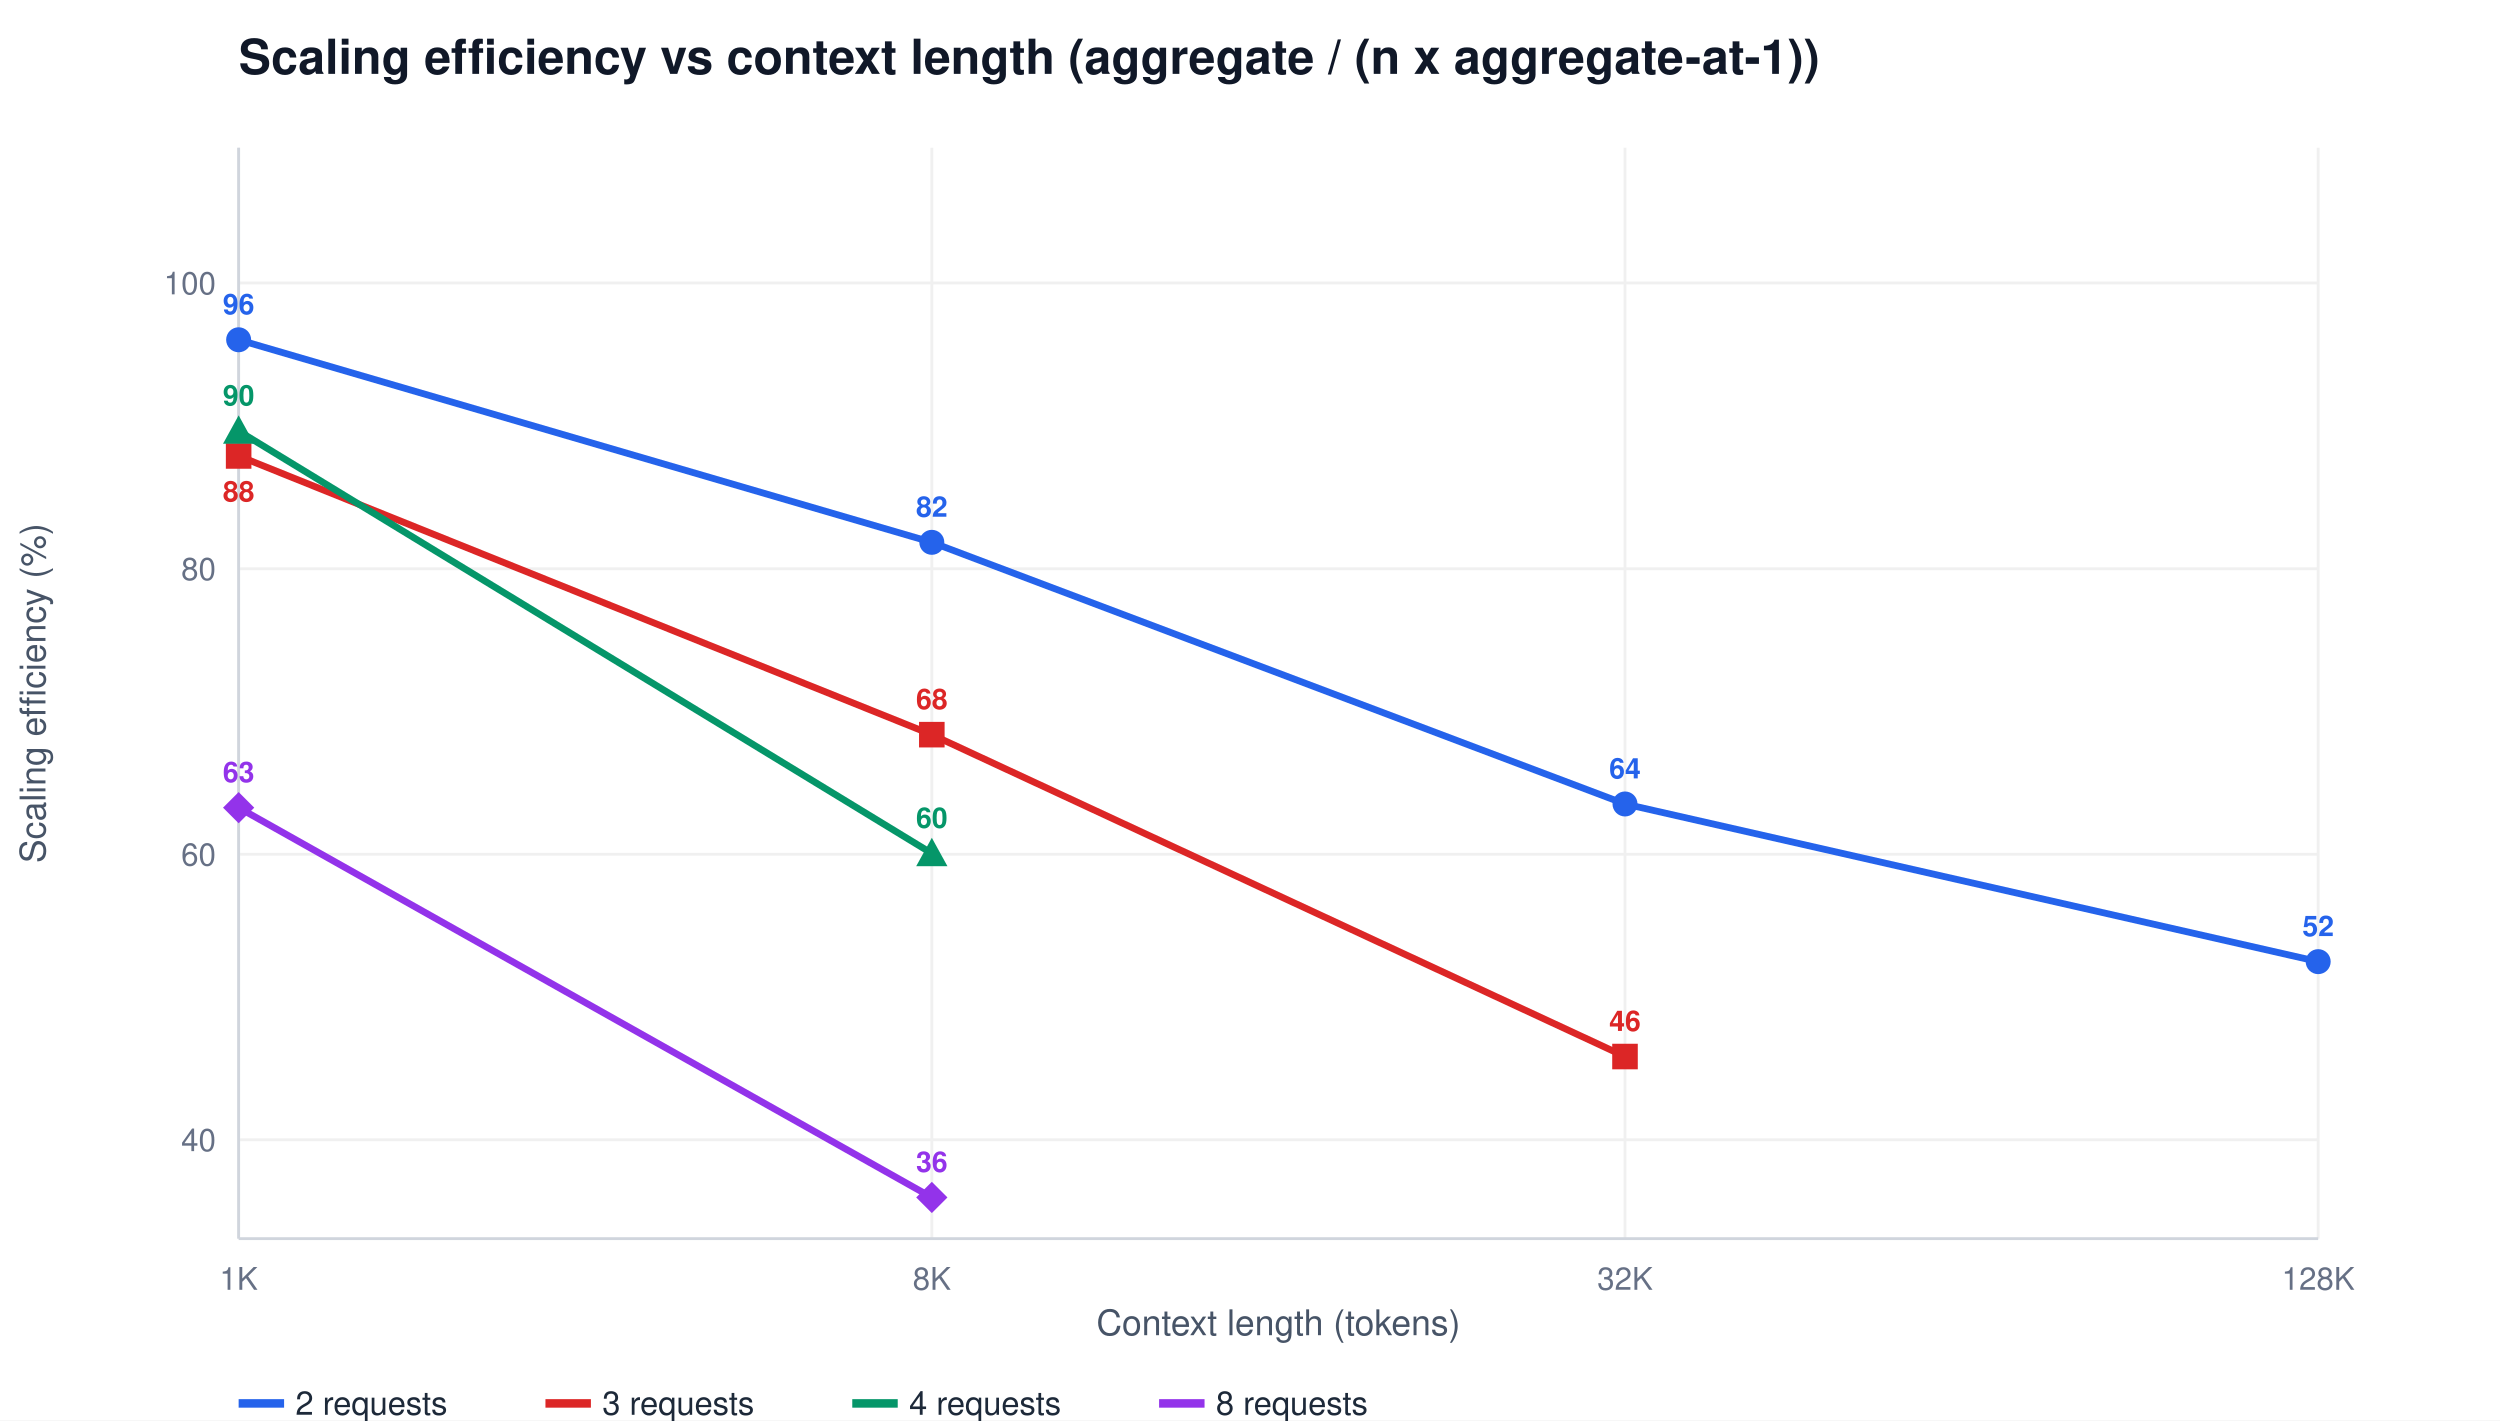
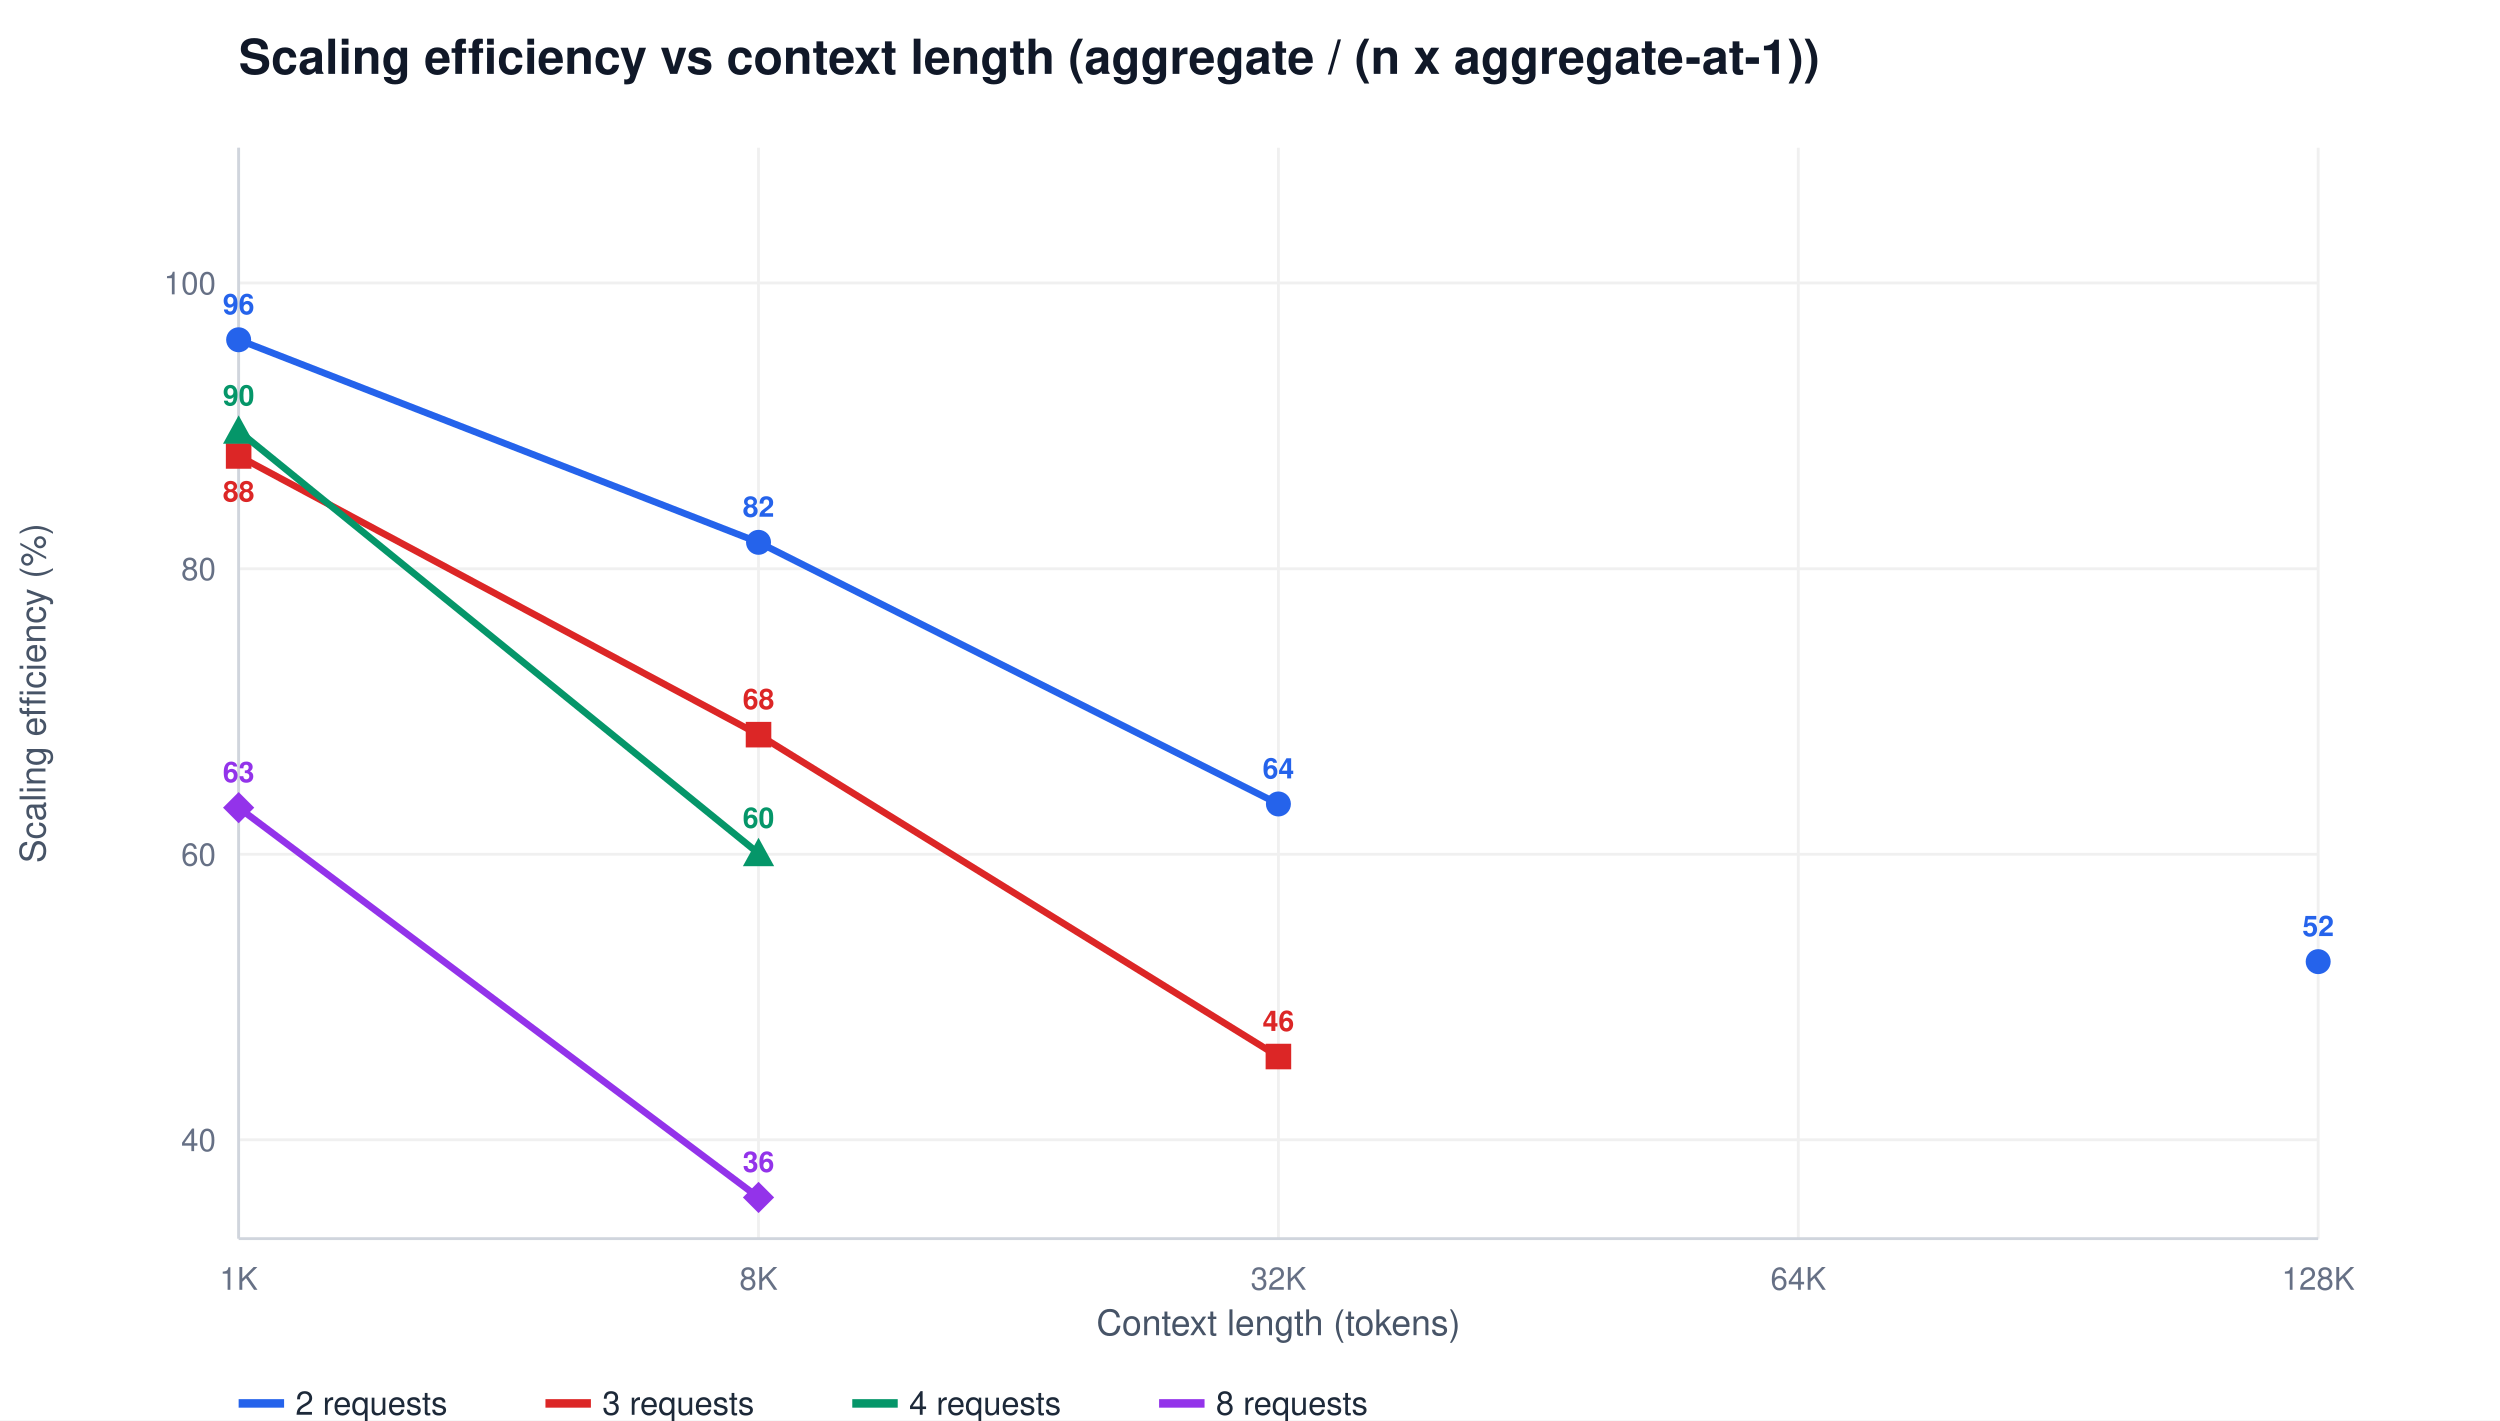
<svg xmlns="http://www.w3.org/2000/svg" width="880" height="500" viewBox="0 0 880 500" font-family="Segoe UI, Helvetica, Arial, sans-serif">
  <rect width="880" height="500" fill="#ffffff" />
  <text x="84" y="26" font-size="17" font-weight="600" fill="#101828">Scaling efficiency vs context length (aggregate / (n x aggregate-at-1))</text>
  <line x1="84" y1="401.2" x2="816" y2="401.2" stroke="#f0f0f0" stroke-width="1" />
  <text x="76" y="405.2" font-size="11" fill="#667085" text-anchor="end">40</text>
  <line x1="84" y1="300.7" x2="816" y2="300.7" stroke="#f0f0f0" stroke-width="1" />
  <text x="76" y="304.7" font-size="11" fill="#667085" text-anchor="end">60</text>
  <line x1="84" y1="200.2" x2="816" y2="200.2" stroke="#f0f0f0" stroke-width="1" />
  <text x="76" y="204.2" font-size="11" fill="#667085" text-anchor="end">80</text>
  <line x1="84" y1="99.6" x2="816" y2="99.6" stroke="#f0f0f0" stroke-width="1" />
  <text x="76" y="103.6" font-size="11" fill="#667085" text-anchor="end">100</text>
  <line x1="84.0" y1="52" x2="84.0" y2="436" stroke="#f0f0f0" stroke-width="1" />
  <text x="84.0" y="454" font-size="11" fill="#667085" text-anchor="middle">1K</text>
-   <line x1="328.0" y1="52" x2="328.0" y2="436" stroke="#f0f0f0" stroke-width="1" />
-   <text x="328.0" y="454" font-size="11" fill="#667085" text-anchor="middle">8K</text>
-   <line x1="572.0" y1="52" x2="572.0" y2="436" stroke="#f0f0f0" stroke-width="1" />
-   <text x="572.0" y="454" font-size="11" fill="#667085" text-anchor="middle">32K</text>
+   <line x1="267.0" y1="52" x2="267.0" y2="436" stroke="#f0f0f0" stroke-width="1" />
+   <text x="267.0" y="454" font-size="11" fill="#667085" text-anchor="middle">8K</text>
+   <line x1="450.0" y1="52" x2="450.0" y2="436" stroke="#f0f0f0" stroke-width="1" />
+   <text x="450.0" y="454" font-size="11" fill="#667085" text-anchor="middle">32K</text>
+   <line x1="633.0" y1="52" x2="633.0" y2="436" stroke="#f0f0f0" stroke-width="1" />
+   <text x="633.0" y="454" font-size="11" fill="#667085" text-anchor="middle">64K</text>
  <line x1="816.0" y1="52" x2="816.0" y2="436" stroke="#f0f0f0" stroke-width="1" />
  <text x="816.0" y="454" font-size="11" fill="#667085" text-anchor="middle">128K</text>
  <line x1="84" y1="436" x2="816" y2="436" stroke="#d0d5dd" stroke-width="1" />
  <line x1="84" y1="52" x2="84" y2="436" stroke="#d0d5dd" stroke-width="1" />
-   <polyline points="84.0,119.6 328.0,190.9 572.0,283.0 816.0,338.5" fill="none" stroke="#2563eb" stroke-width="2.4" />
+   <polyline points="84.0,119.6 267.0,190.9 450.0,283.0" fill="none" stroke="#2563eb" stroke-width="2.4" />
  <circle cx="84.0" cy="119.6" r="4.4" fill="#2563eb" />
-   <circle cx="328.0" cy="190.9" r="4.4" fill="#2563eb" />
-   <circle cx="572.0" cy="283.0" r="4.4" fill="#2563eb" />
+   <circle cx="267.0" cy="190.9" r="4.4" fill="#2563eb" />
+   <circle cx="450.0" cy="283.0" r="4.4" fill="#2563eb" />
  <circle cx="816.0" cy="338.5" r="4.4" fill="#2563eb" />
-   <polyline points="84.0,160.5 328.0,258.6 572.0,371.9" fill="none" stroke="#dc2626" stroke-width="2.4" />
+   <polyline points="84.0,160.5 267.0,258.6 450.0,371.9" fill="none" stroke="#dc2626" stroke-width="2.4" />
  <rect x="79.5" y="156.0" width="9" height="9" fill="#dc2626" />
-   <rect x="323.5" y="254.1" width="9" height="9" fill="#dc2626" />
-   <rect x="567.5" y="367.4" width="9" height="9" fill="#dc2626" />
-   <polyline points="84.0,151.7 328.0,300.4" fill="none" stroke="#059669" stroke-width="2.4" />
+   <rect x="262.5" y="254.1" width="9" height="9" fill="#dc2626" />
+   <rect x="445.5" y="367.4" width="9" height="9" fill="#dc2626" />
+   <polyline points="84.0,151.7 267.0,300.4" fill="none" stroke="#059669" stroke-width="2.4" />
  <polygon points="84.0,146.2 78.5,156.2 89.5,156.2" fill="#059669" />
-   <polygon points="328.0,294.9 322.5,304.9 333.5,304.9" fill="#059669" />
-   <polyline points="84.0,284.3 328.0,421.5" fill="none" stroke="#9333ea" stroke-width="2.4" />
+   <polygon points="267.0,294.9 261.5,304.9 272.5,304.9" fill="#059669" />
+   <polyline points="84.0,284.3 267.0,421.5" fill="none" stroke="#9333ea" stroke-width="2.4" />
  <polygon points="84.0,278.8 89.5,284.3 84.0,289.8 78.5,284.3" fill="#9333ea" />
-   <polygon points="328.0,416.0 333.5,421.5 328.0,427.0 322.5,421.5" fill="#9333ea" />
+   <polygon points="267.0,416.0 272.5,421.5 267.0,427.0 261.5,421.5" fill="#9333ea" />
  <text x="84.0" y="110.6" font-size="10" fill="#2563eb" text-anchor="middle" font-weight="600">96</text>
  <text x="84.0" y="142.7" font-size="10" fill="#059669" text-anchor="middle" font-weight="600">90</text>
  <text x="84.0" y="176.5" font-size="10" fill="#dc2626" text-anchor="middle" font-weight="600">88</text>
  <text x="84.0" y="275.3" font-size="10" fill="#9333ea" text-anchor="middle" font-weight="600">63</text>
-   <text x="328.0" y="181.9" font-size="10" fill="#2563eb" text-anchor="middle" font-weight="600">82</text>
-   <text x="328.0" y="249.6" font-size="10" fill="#dc2626" text-anchor="middle" font-weight="600">68</text>
-   <text x="328.0" y="291.4" font-size="10" fill="#059669" text-anchor="middle" font-weight="600">60</text>
-   <text x="328.0" y="412.5" font-size="10" fill="#9333ea" text-anchor="middle" font-weight="600">36</text>
-   <text x="572.0" y="274.0" font-size="10" fill="#2563eb" text-anchor="middle" font-weight="600">64</text>
-   <text x="572.0" y="362.9" font-size="10" fill="#dc2626" text-anchor="middle" font-weight="600">46</text>
+   <text x="267.0" y="181.9" font-size="10" fill="#2563eb" text-anchor="middle" font-weight="600">82</text>
+   <text x="267.0" y="249.6" font-size="10" fill="#dc2626" text-anchor="middle" font-weight="600">68</text>
+   <text x="267.0" y="291.4" font-size="10" fill="#059669" text-anchor="middle" font-weight="600">60</text>
+   <text x="267.0" y="412.5" font-size="10" fill="#9333ea" text-anchor="middle" font-weight="600">36</text>
+   <text x="450.0" y="274.0" font-size="10" fill="#2563eb" text-anchor="middle" font-weight="600">64</text>
+   <text x="450.0" y="362.9" font-size="10" fill="#dc2626" text-anchor="middle" font-weight="600">46</text>
  <text x="816.0" y="329.5" font-size="10" fill="#2563eb" text-anchor="middle" font-weight="600">52</text>
  <line x1="84" y1="494" x2="100" y2="494" stroke="#2563eb" stroke-width="3" />
  <text x="104" y="498" font-size="11.5" fill="#1d2939">2 requests</text>
  <line x1="192" y1="494" x2="208" y2="494" stroke="#dc2626" stroke-width="3" />
  <text x="212" y="498" font-size="11.5" fill="#1d2939">3 requests</text>
  <line x1="300" y1="494" x2="316" y2="494" stroke="#059669" stroke-width="3" />
  <text x="320" y="498" font-size="11.5" fill="#1d2939">4 requests</text>
  <line x1="408" y1="494" x2="424" y2="494" stroke="#9333ea" stroke-width="3" />
  <text x="428" y="498" font-size="11.5" fill="#1d2939">8 requests</text>
  <text x="450" y="470" font-size="12.5" fill="#475467" text-anchor="middle">Context length (tokens)</text>
  <text x="16" y="244" font-size="12.5" fill="#475467" text-anchor="middle" transform="rotate(-90 16 244)">Scaling efficiency (%)</text>
</svg>
